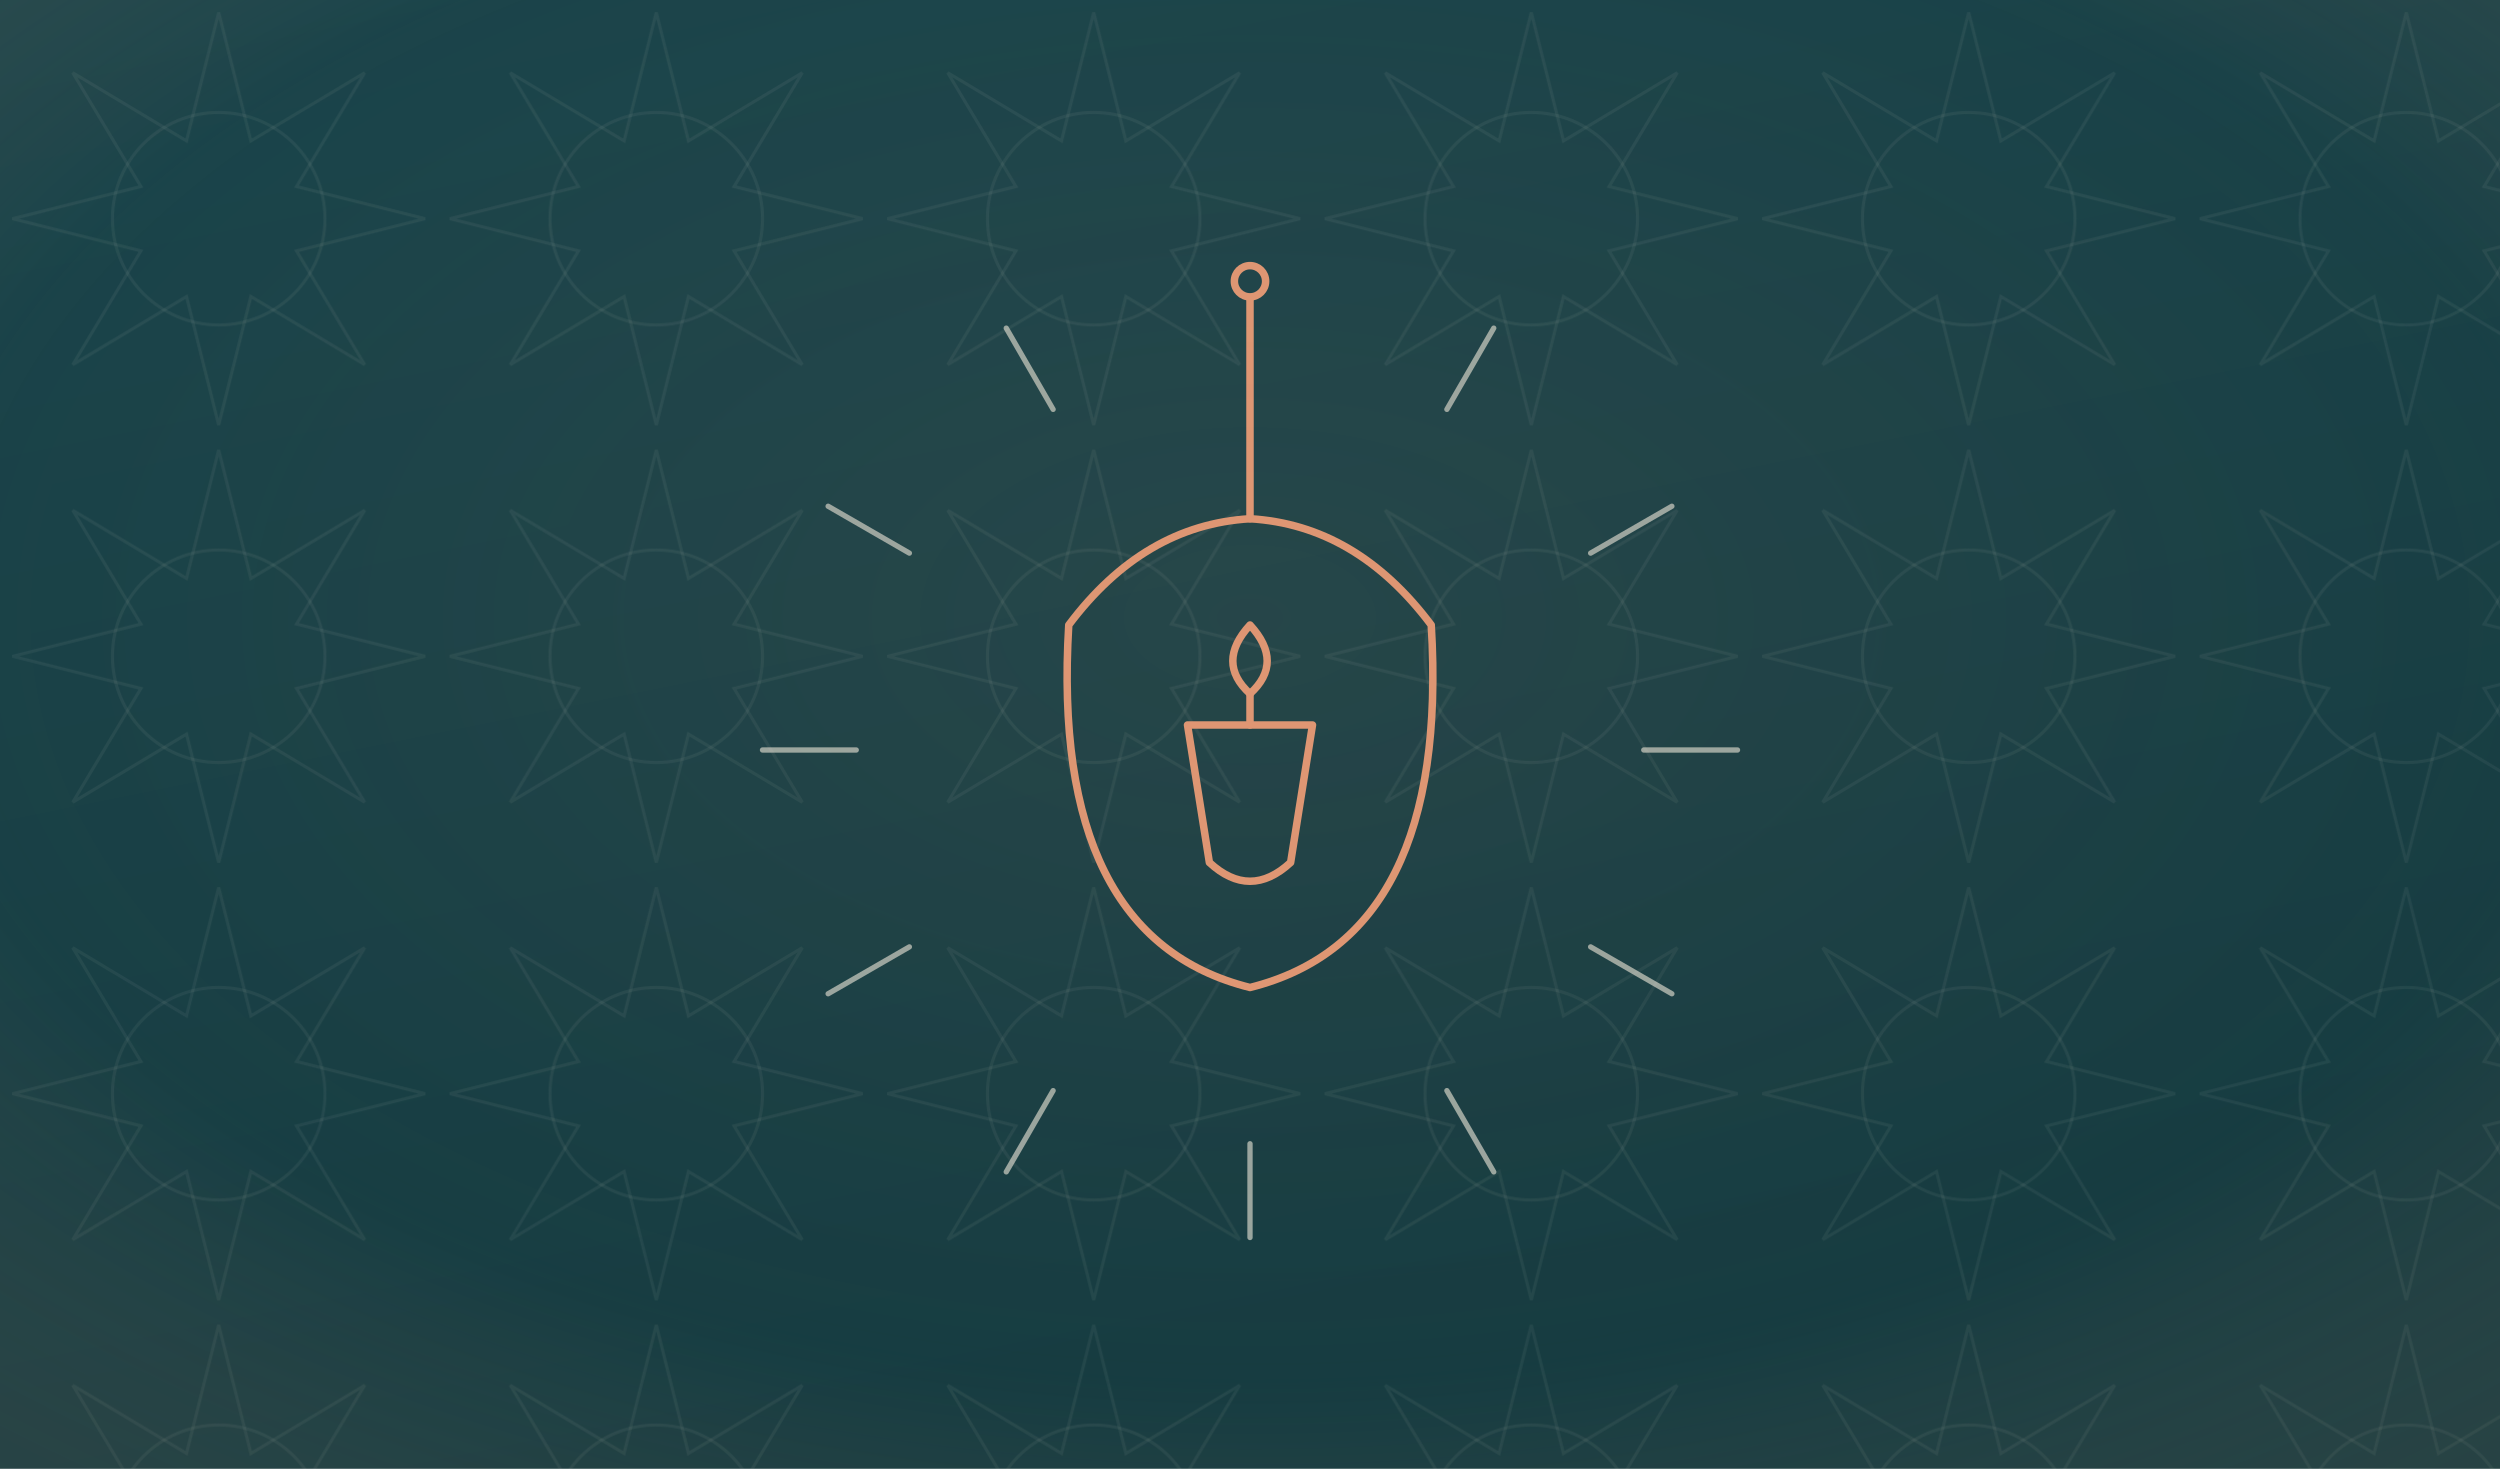
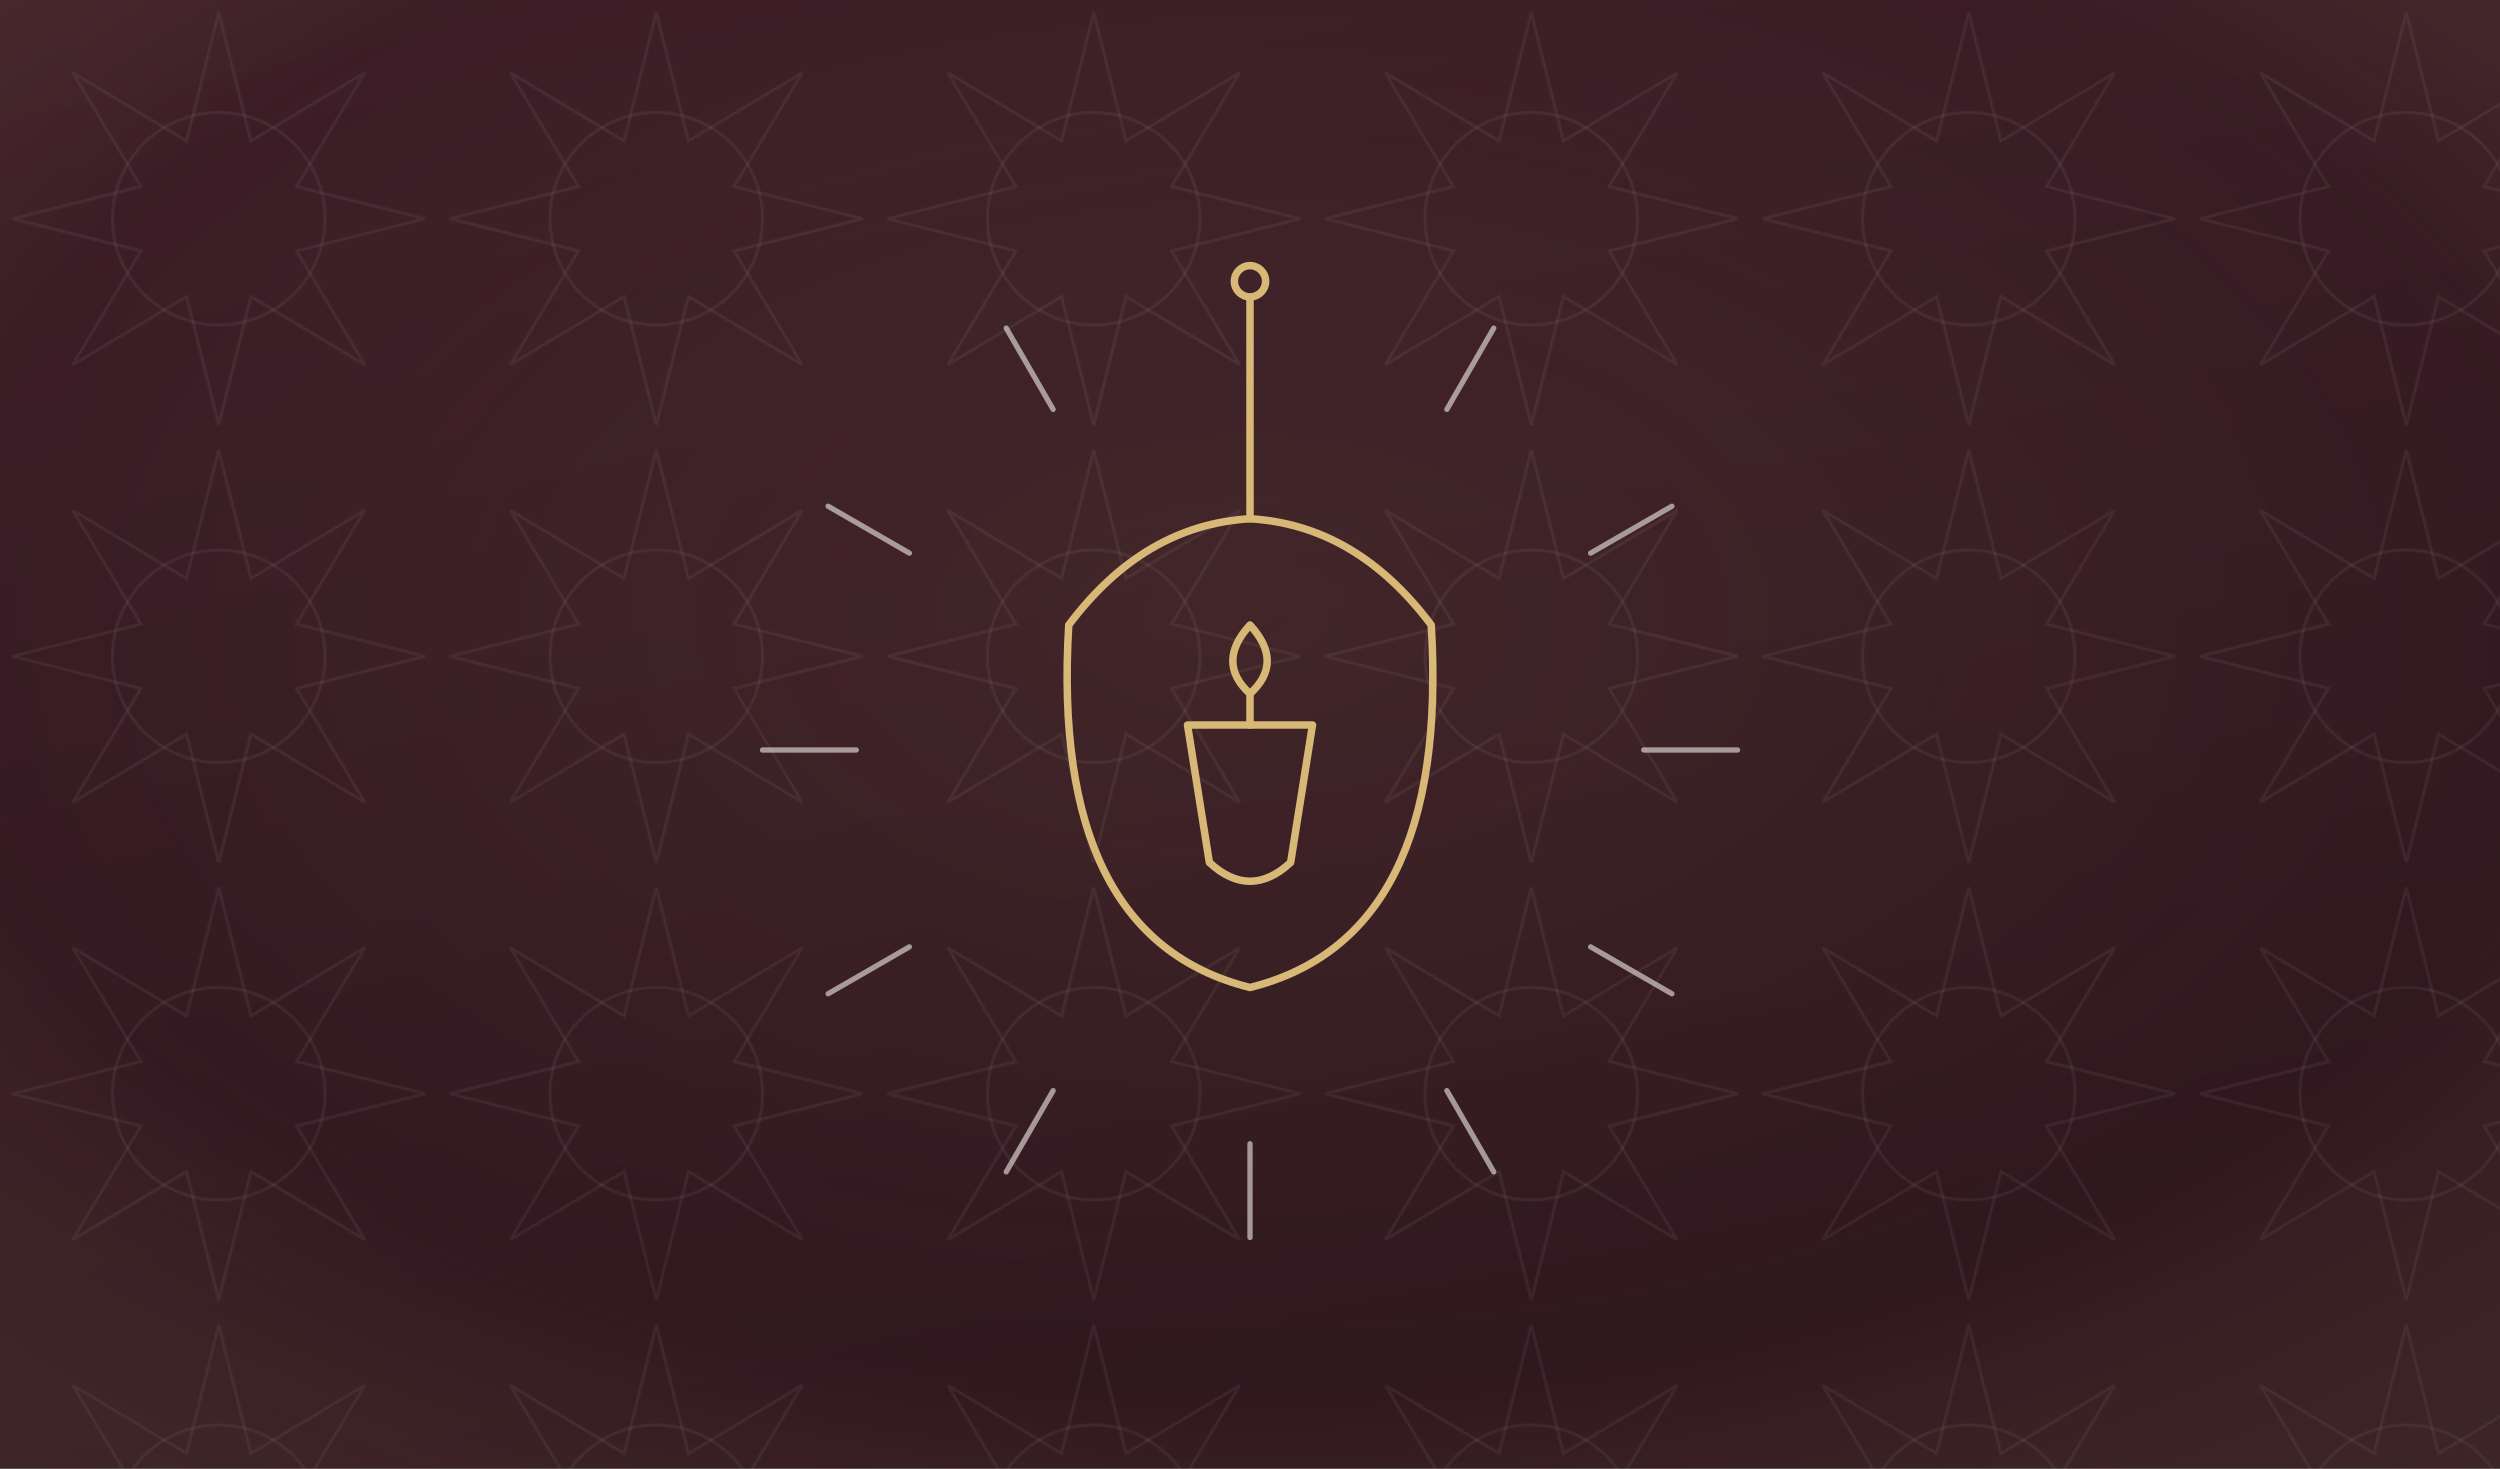
<svg xmlns="http://www.w3.org/2000/svg" viewBox="0 0 800 470" role="img" aria-label="">
  <defs>
    <linearGradient id="bg" x1="0" y1="0" x2="0.35" y2="1">
-       <stop offset="0" stop-color="#17434a" />
-       <stop offset="1" stop-color="#123a40" />
+       <stop offset="0" stop-color="#3a1b26" />
+       <stop offset="1" stop-color="#2c141d" />
    </linearGradient>
    <radialGradient id="glow" cx="0.5" cy="0.42" r="1.05">
-       <stop offset="0" stop-color="#de9673" stop-opacity="0.09" />
-       <stop offset="0.5" stop-color="#de9673" stop-opacity="0.02" />
-       <stop offset="1" stop-color="#0c2b30" stop-opacity="0.4" />
+       <stop offset="0" stop-color="#d8b876" stop-opacity="0.09" />
+       <stop offset="0.5" stop-color="#d8b876" stop-opacity="0.02" />
+       <stop offset="1" stop-color="#1c0d13" stop-opacity="0.4" />
    </radialGradient>
    <pattern id="lat" width="140" height="140" patternUnits="userSpaceOnUse">
-       <g fill="none" stroke="#f0ede0" stroke-opacity="0.06">
+       <g fill="none" stroke="#f2f0eb" stroke-opacity="0.06">
        <polygon points="70.0,4.0 80.3,45.1 116.7,23.3 94.9,59.7 136.0,70.0 94.9,80.3 116.7,116.7 80.3,94.9 70.0,136.0 59.7,94.9 23.3,116.7 45.1,80.3 4.0,70.0 45.1,59.7 23.3,23.3 59.7,45.1" />
        <circle cx="70" cy="70" r="34" />
      </g>
    </pattern>
  </defs>
  <rect width="800" height="470" fill="url(#bg)" />
  <rect width="800" height="470" fill="url(#lat)" />
-   <g fill="none" stroke="#de9673" stroke-width="2.4" stroke-linecap="round" stroke-linejoin="round">
+   <g fill="none" stroke="#d8b876" stroke-width="2.4" stroke-linecap="round" stroke-linejoin="round">
    <path d="M 342 200 Q 336 300 400 316 Q 464 300 458 200 Q 434 168 400 166 Q 366 168 342 200 Z" />
    <path d="M 380 232 H 420 L 413 276 Q 400 288 387 276 Z" />
    <path d="M 400 200 q 11 12 0 22 q -11 -10 0 -22" />
    <line x1="400" y1="222" x2="400" y2="232" />
    <line x1="400" y1="96" x2="400" y2="166" />
    <circle cx="400" cy="90" r="5" />
  </g>
-   <g fill="none" stroke="#f0ede0" stroke-opacity="0.6" stroke-width="1.7" stroke-linecap="round">
+   <g fill="none" stroke="#f2f0eb" stroke-opacity="0.6" stroke-width="1.7" stroke-linecap="round">
    <line x1="463" y1="131" x2="478" y2="105" />
    <line x1="509" y1="177" x2="535" y2="162" />
    <line x1="526" y1="240" x2="556" y2="240" />
    <line x1="509" y1="303" x2="535" y2="318" />
    <line x1="463" y1="349" x2="478" y2="375" />
    <line x1="400" y1="366" x2="400" y2="396" />
    <line x1="337" y1="349" x2="322" y2="375" />
    <line x1="291" y1="303" x2="265" y2="318" />
    <line x1="274" y1="240" x2="244" y2="240" />
    <line x1="291" y1="177" x2="265" y2="162" />
    <line x1="337" y1="131" x2="322" y2="105" />
  </g>
  <rect width="800" height="470" fill="url(#glow)" />
</svg>
